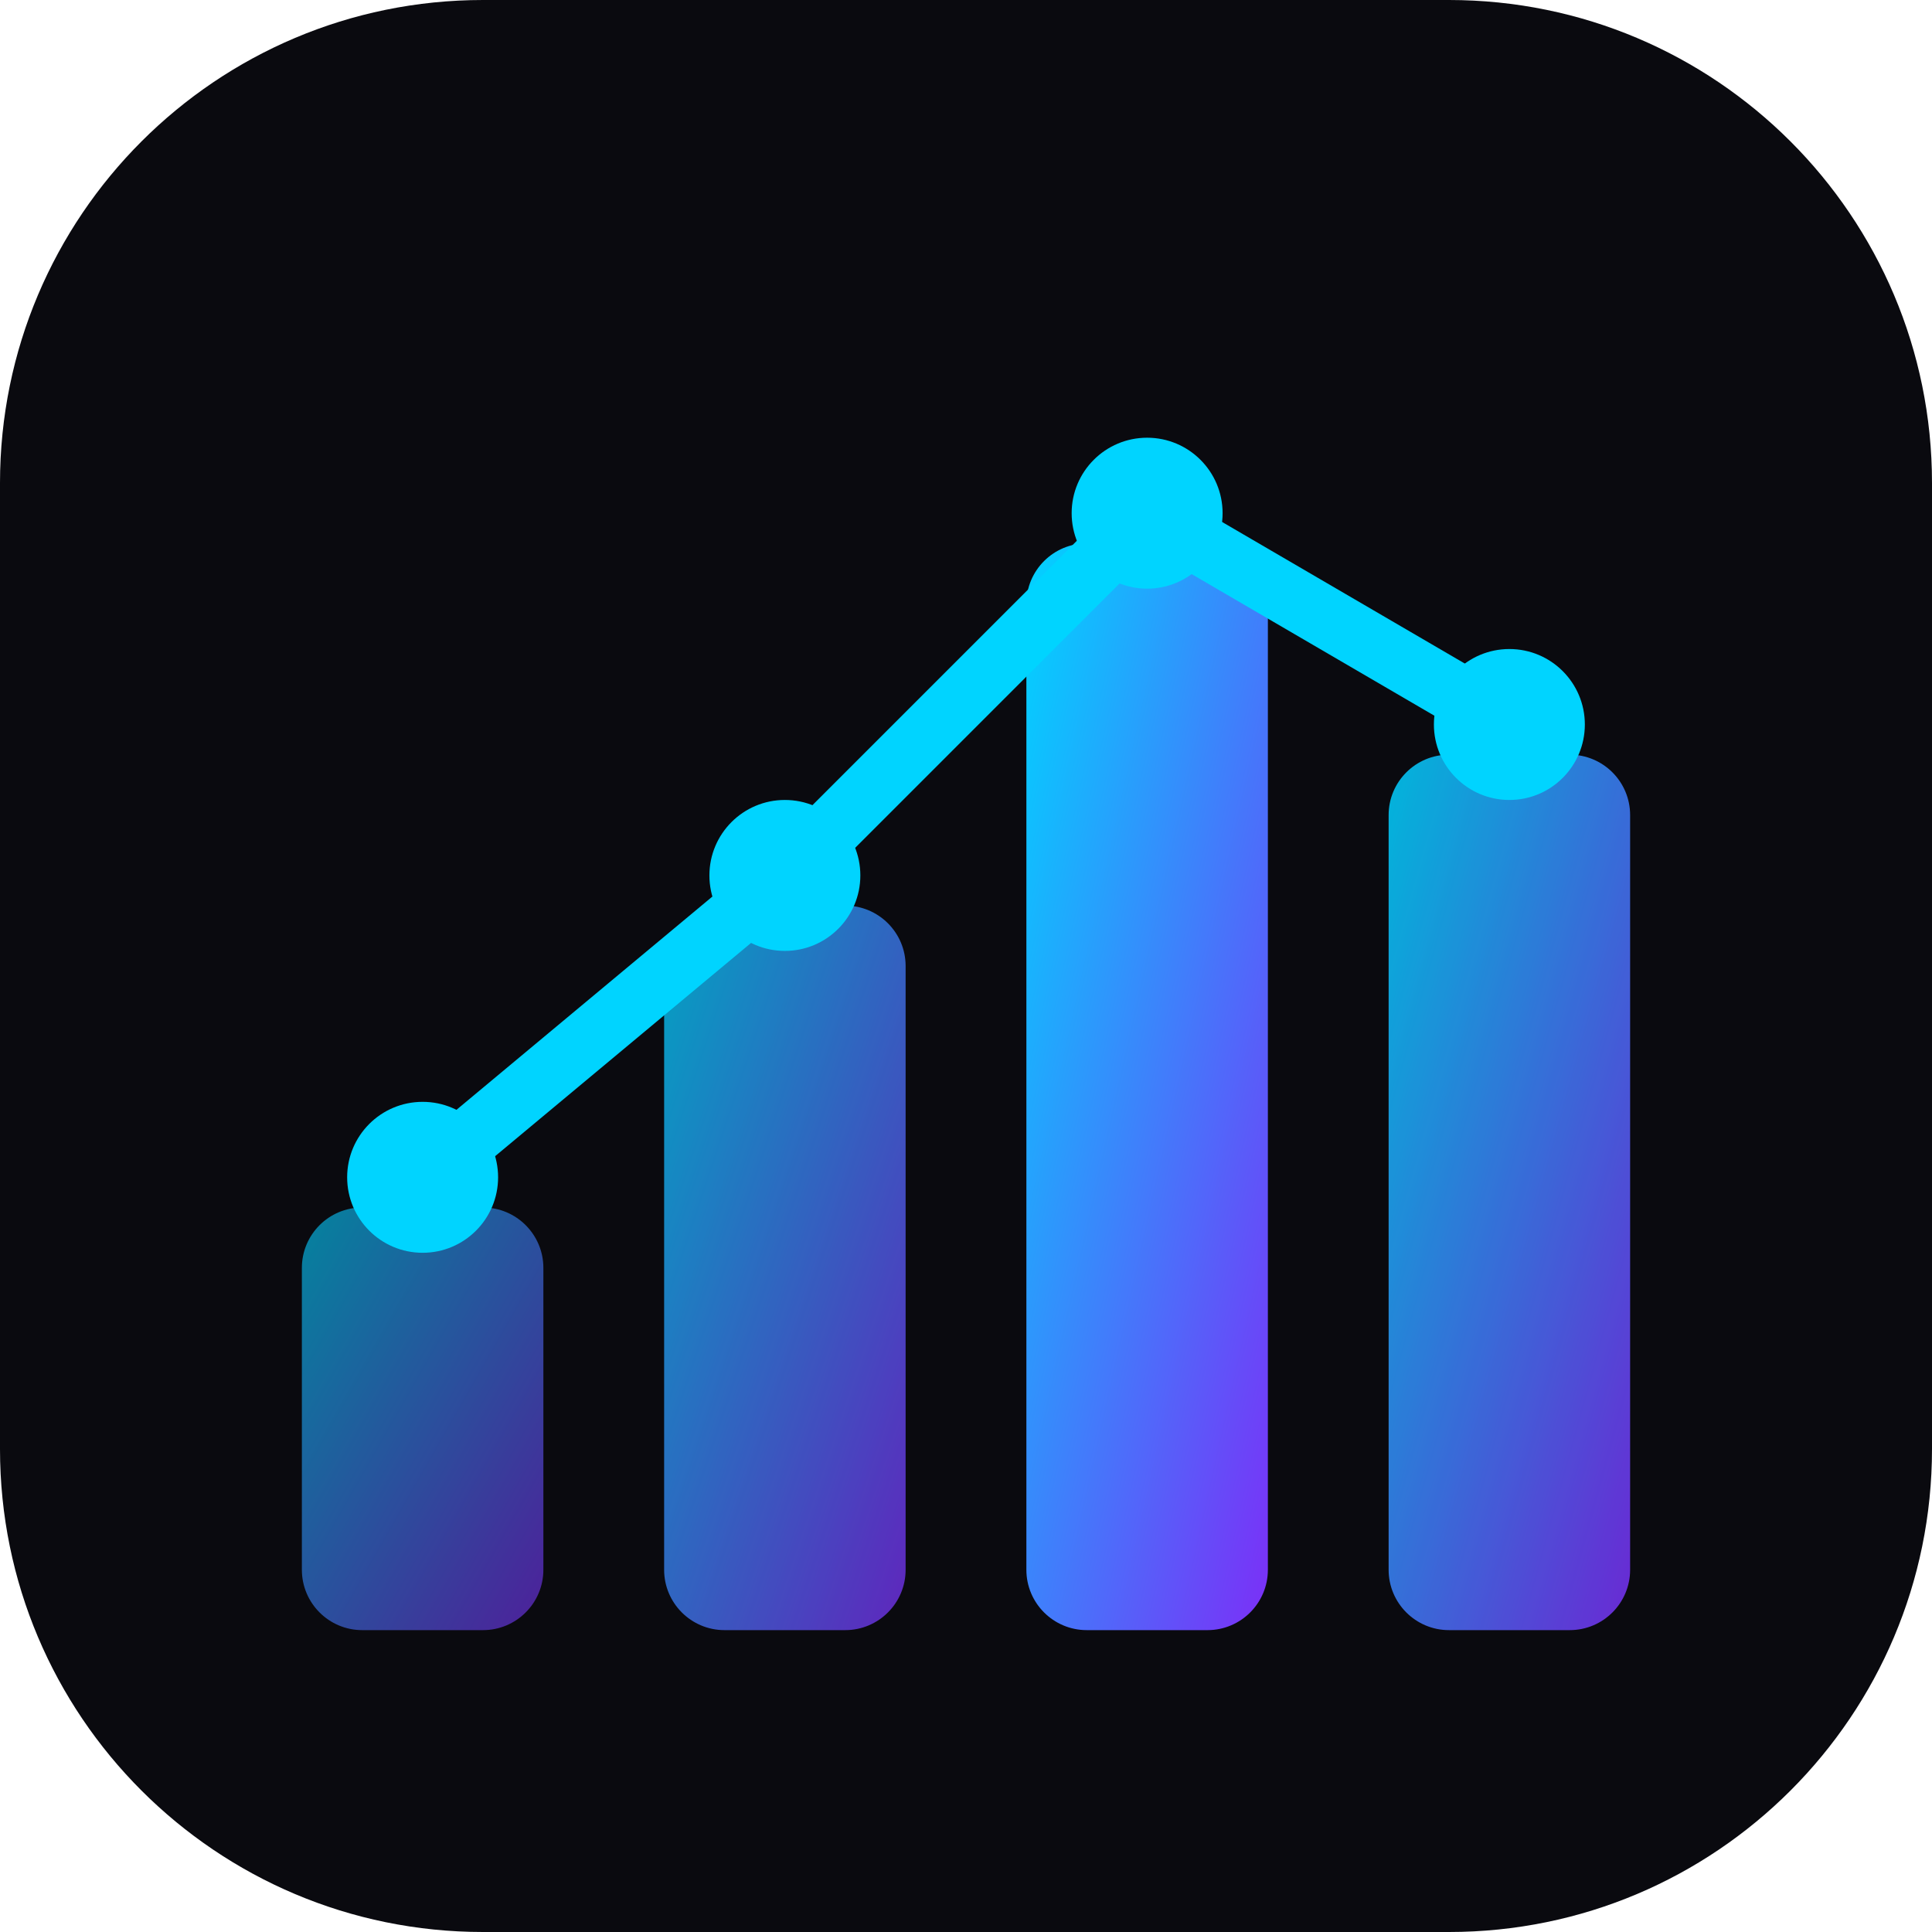
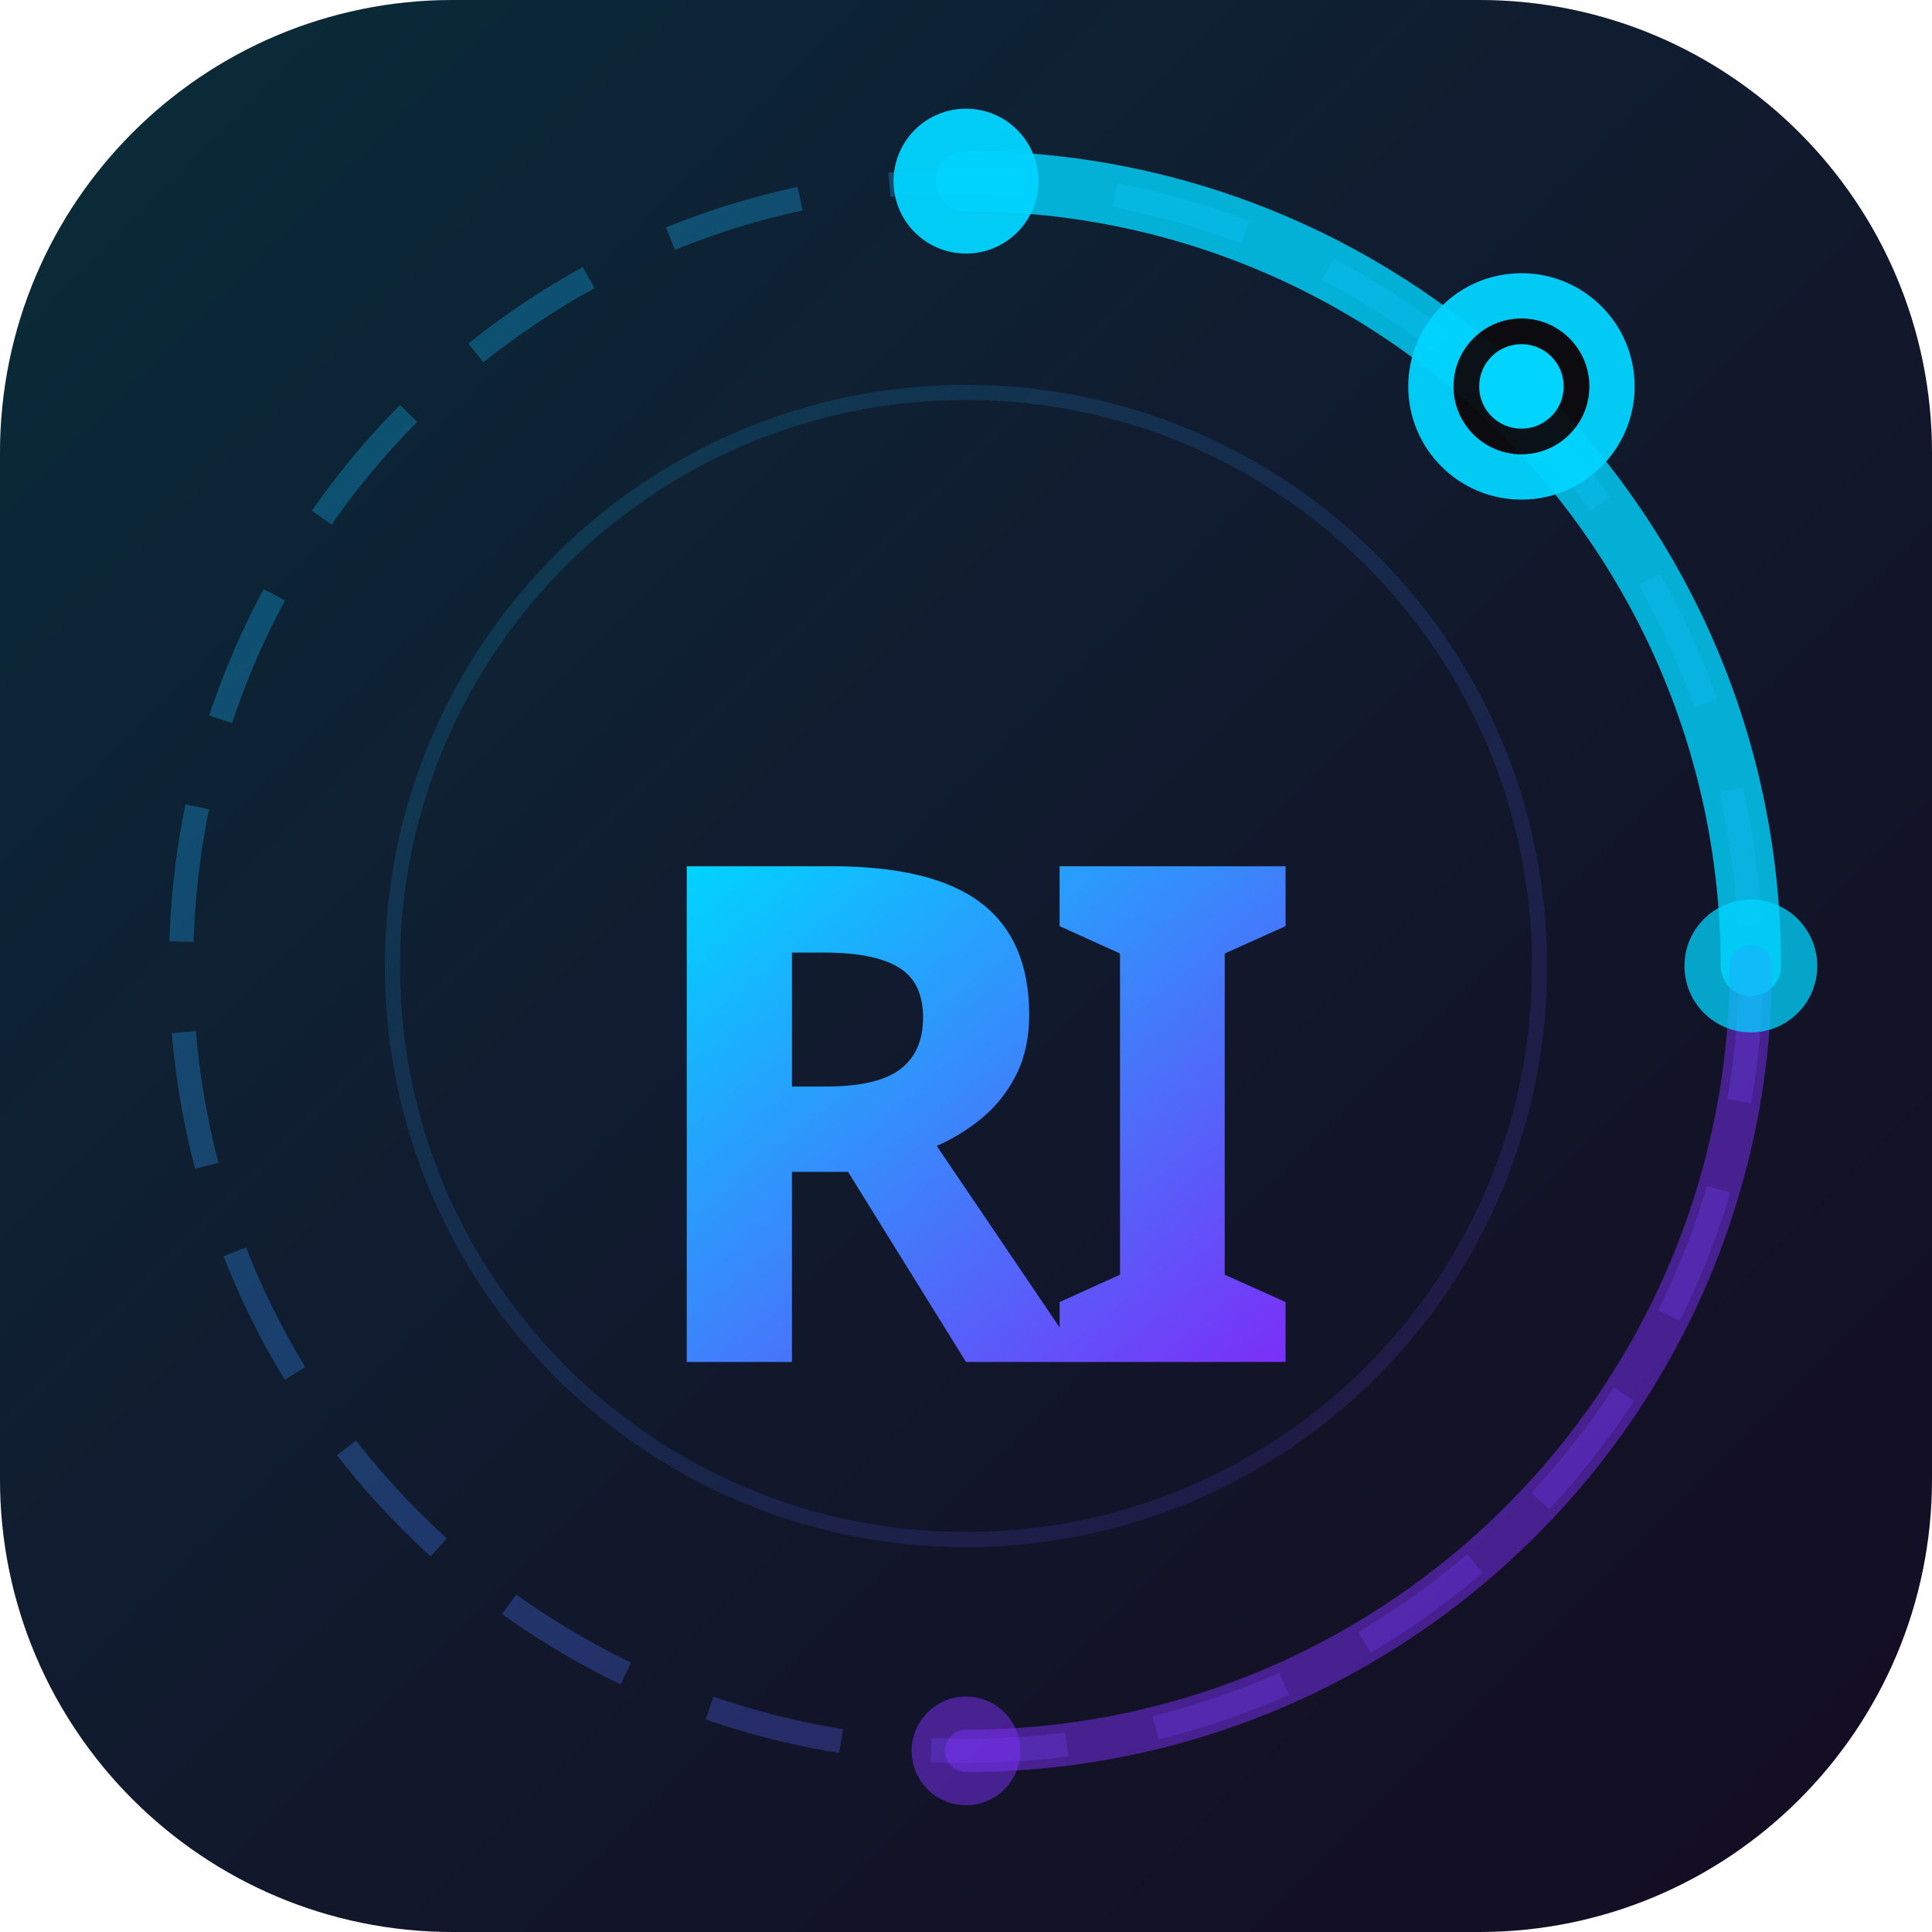
<svg xmlns="http://www.w3.org/2000/svg" viewBox="0 0 64 64">
  <defs>
    <linearGradient id="g1" x1="0%" y1="0%" x2="100%" y2="100%">
      <stop offset="0%" stop-color="#00d4ff" />
      <stop offset="100%" stop-color="#7b2ff7" />
    </linearGradient>
+     <linearGradient id="g2" x1="100%" y1="0%" x2="0%" y2="100%">
+       <stop offset="0%" stop-color="#00d4ff" stop-opacity="0.6" />
+       <stop offset="100%" stop-color="#7b2ff7" stop-opacity="0.15" />
+     </linearGradient>
+     <linearGradient id="glow" x1="0%" y1="0%" x2="100%" y2="100%">
+       <stop offset="0%" stop-color="#00d4ff" stop-opacity="0.18" />
+       <stop offset="100%" stop-color="#7b2ff7" stop-opacity="0.08" />
+     </linearGradient>
  </defs>
-   <rect width="64" height="64" rx="16" fill="#0a0a0f" />
-   <rect x="10" y="40" width="8" height="14" rx="2" fill="url(#g1)" opacity="0.6" />
-   <rect x="22" y="30" width="8" height="24" rx="2" fill="url(#g1)" opacity="0.75" />
-   <rect x="34" y="18" width="8" height="36" rx="2" fill="url(#g1)" />
-   <rect x="46" y="25" width="8" height="29" rx="2" fill="url(#g1)" opacity="0.85" />
-   <polyline points="14,39 26,29 38,17 50,24" stroke="#00d4ff" stroke-width="2" stroke-linecap="round" fill="none" />
-   <circle cx="14" cy="39" r="2.5" fill="#00d4ff" />
-   <circle cx="26" cy="29" r="2.5" fill="#00d4ff" />
-   <circle cx="38" cy="17" r="2.5" fill="#00d4ff" />
-   <circle cx="50" cy="24" r="2.5" fill="#00d4ff" />
+   <rect width="64" height="64" rx="15" fill="#0a0a0f" />
+   <rect width="64" height="64" rx="15" fill="url(#glow)" />
+   <circle cx="32" cy="32" r="26" fill="none" stroke="url(#g1)" stroke-width="0.8" stroke-dasharray="4.5 3" opacity="0.3" />
+   <circle cx="32" cy="32" r="19" fill="none" stroke="url(#g1)" stroke-width="0.5" opacity="0.15" />
+   <path d="M32,6 A26,26 0 0,1 58,32" fill="none" stroke="#00d4ff" stroke-width="2" stroke-linecap="round" opacity="0.8" />
+   <path d="M58,32 A26,26 0 0,1 32,58" fill="none" stroke="#7b2ff7" stroke-width="1.4" stroke-linecap="round" opacity="0.5" />
+   <circle cx="32" cy="6" r="2.4" fill="#00d4ff" opacity="0.95" />
+   <circle cx="58" cy="32" r="2.2" fill="#00d4ff" opacity="0.75" />
+   <circle cx="32" cy="58" r="1.8" fill="#7b2ff7" opacity="0.5" />
+   <circle cx="50.4" cy="12.8" r="3" fill="#0a0a0f" stroke="#00d4ff" stroke-width="1.5" opacity="0.95" />
+   <circle cx="50.4" cy="12.8" r="1.4" fill="#00d4ff" opacity="1" />
+   <text x="32" y="37" text-anchor="middle" dominant-baseline="middle" font-family="'Syne', 'DM Sans', system-ui, sans-serif" font-weight="800" font-size="23" letter-spacing="-1.5" fill="url(#g1)">RI</text>
+   <line x1="19" y1="44.5" x2="45" y2="44.5" stroke="url(#g1)" stroke-width="0.8" stroke-linecap="round" opacity="0.35" />
</svg>
